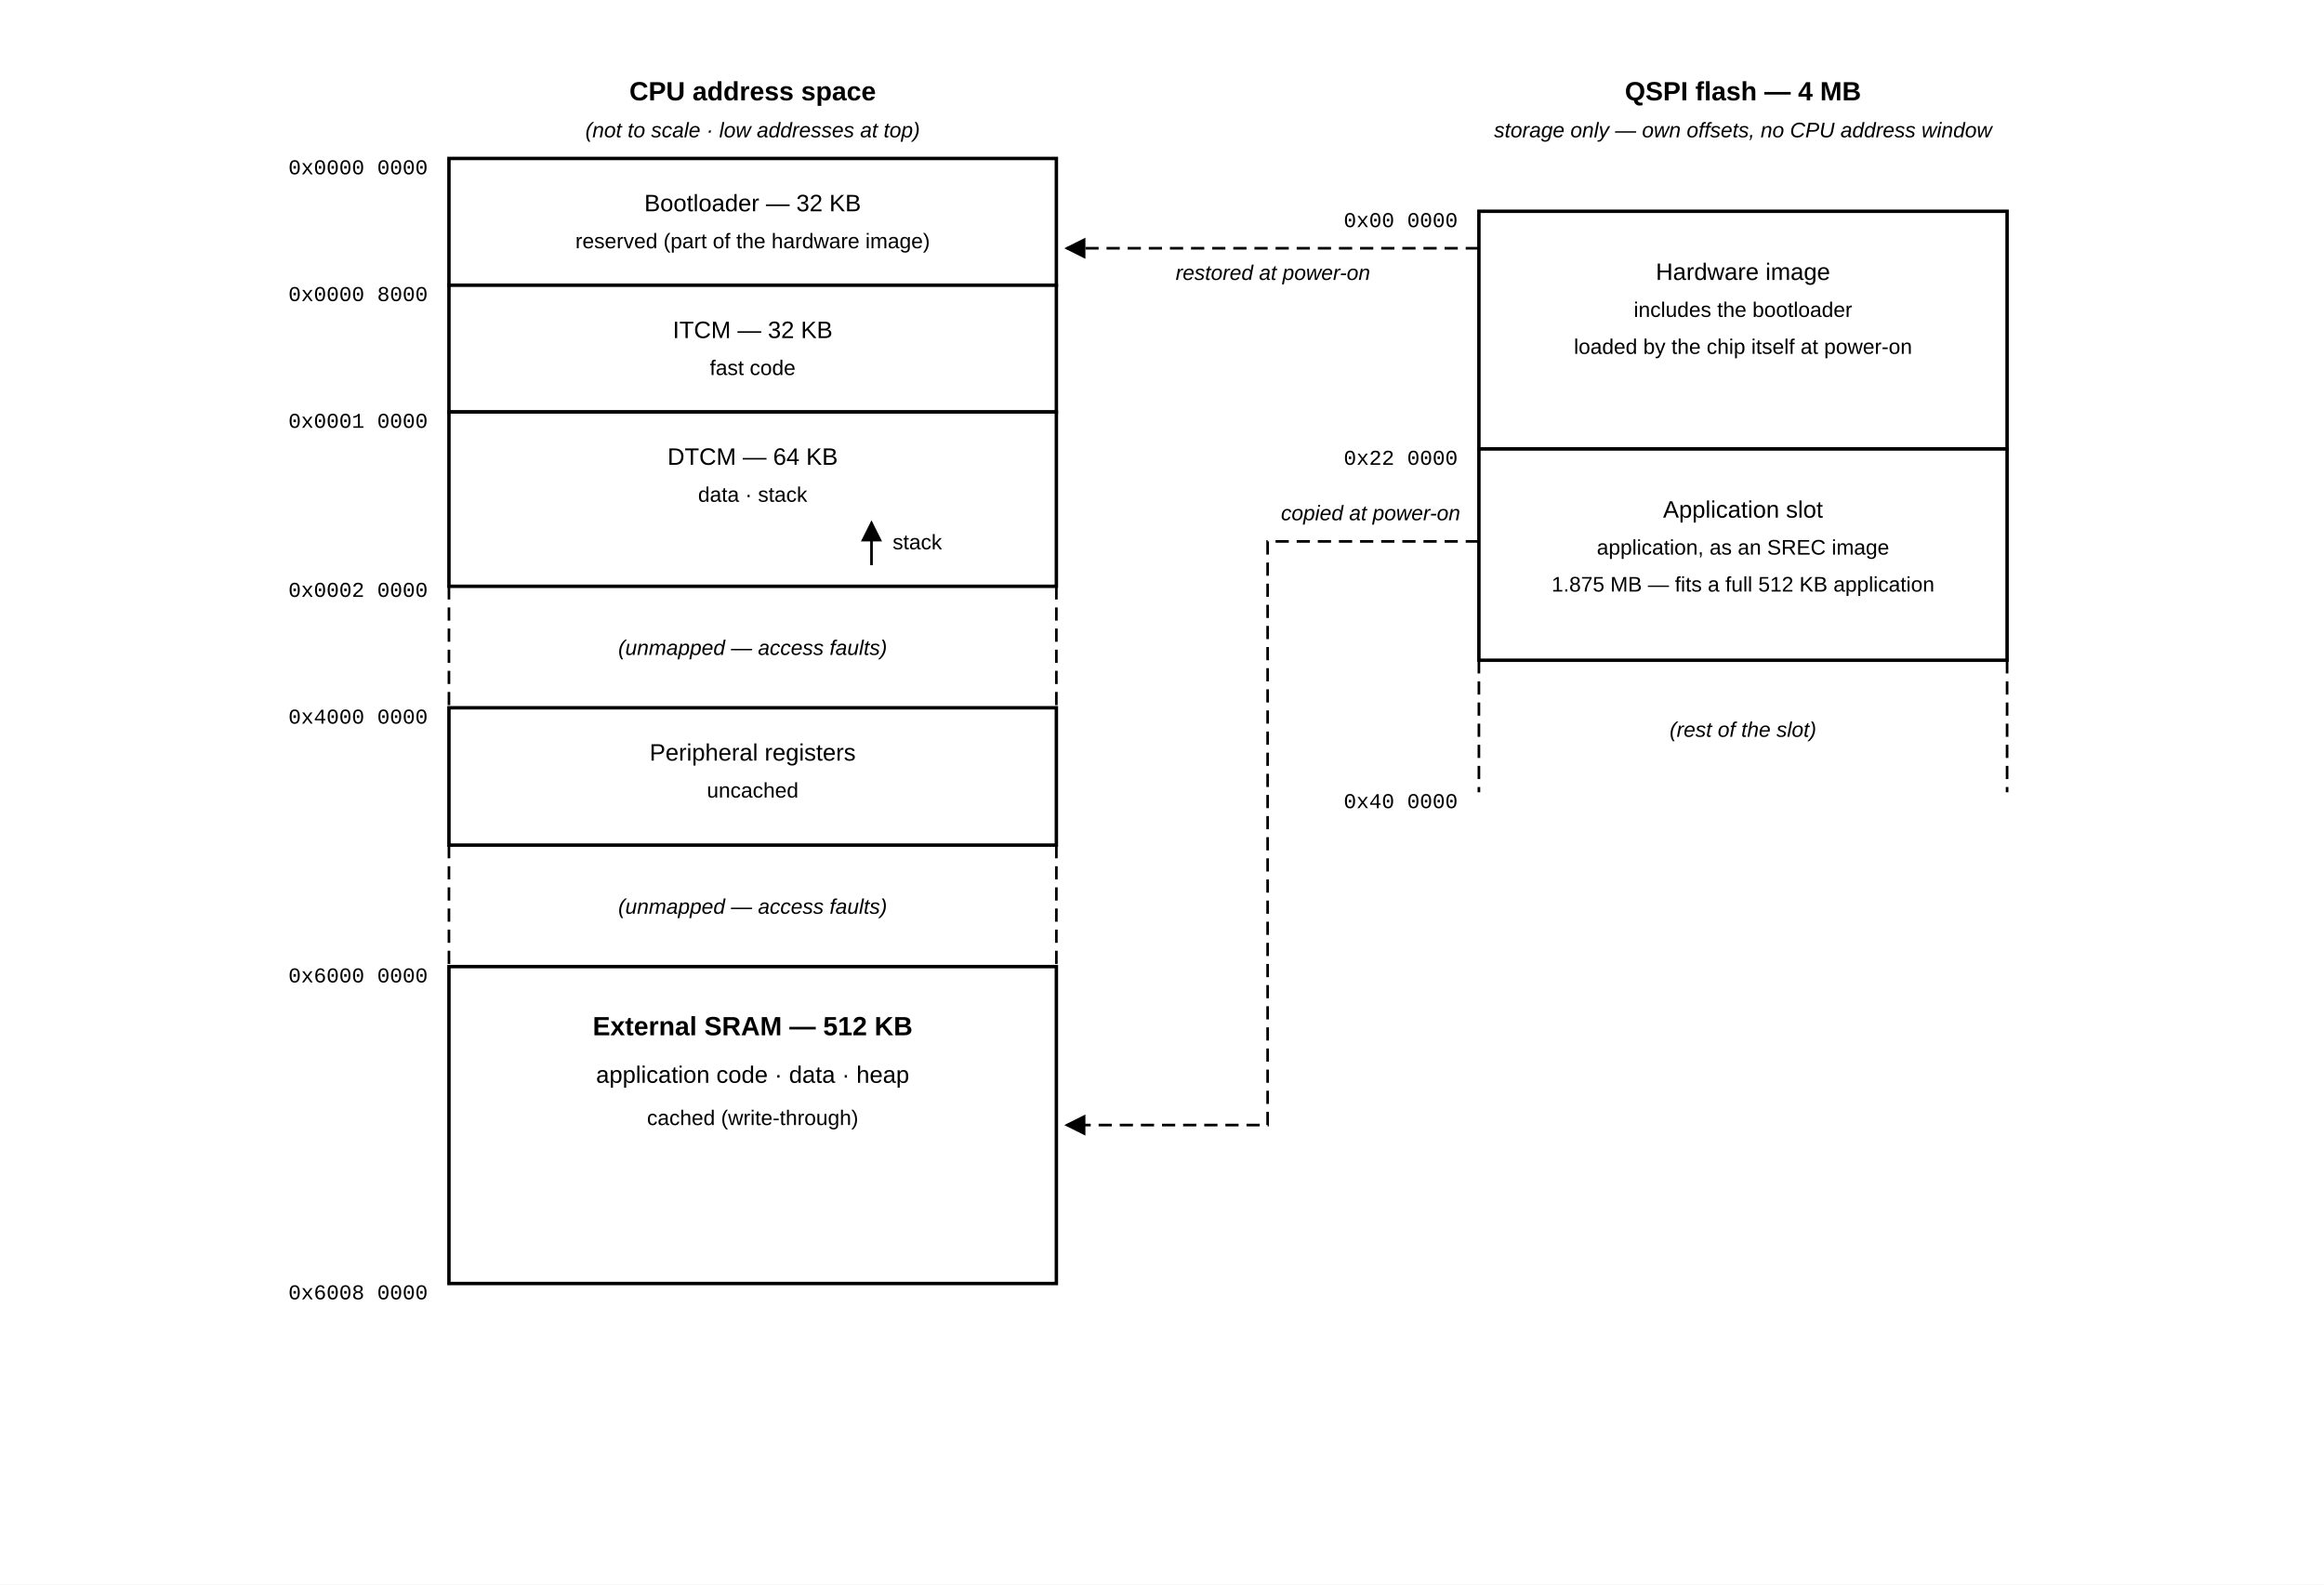
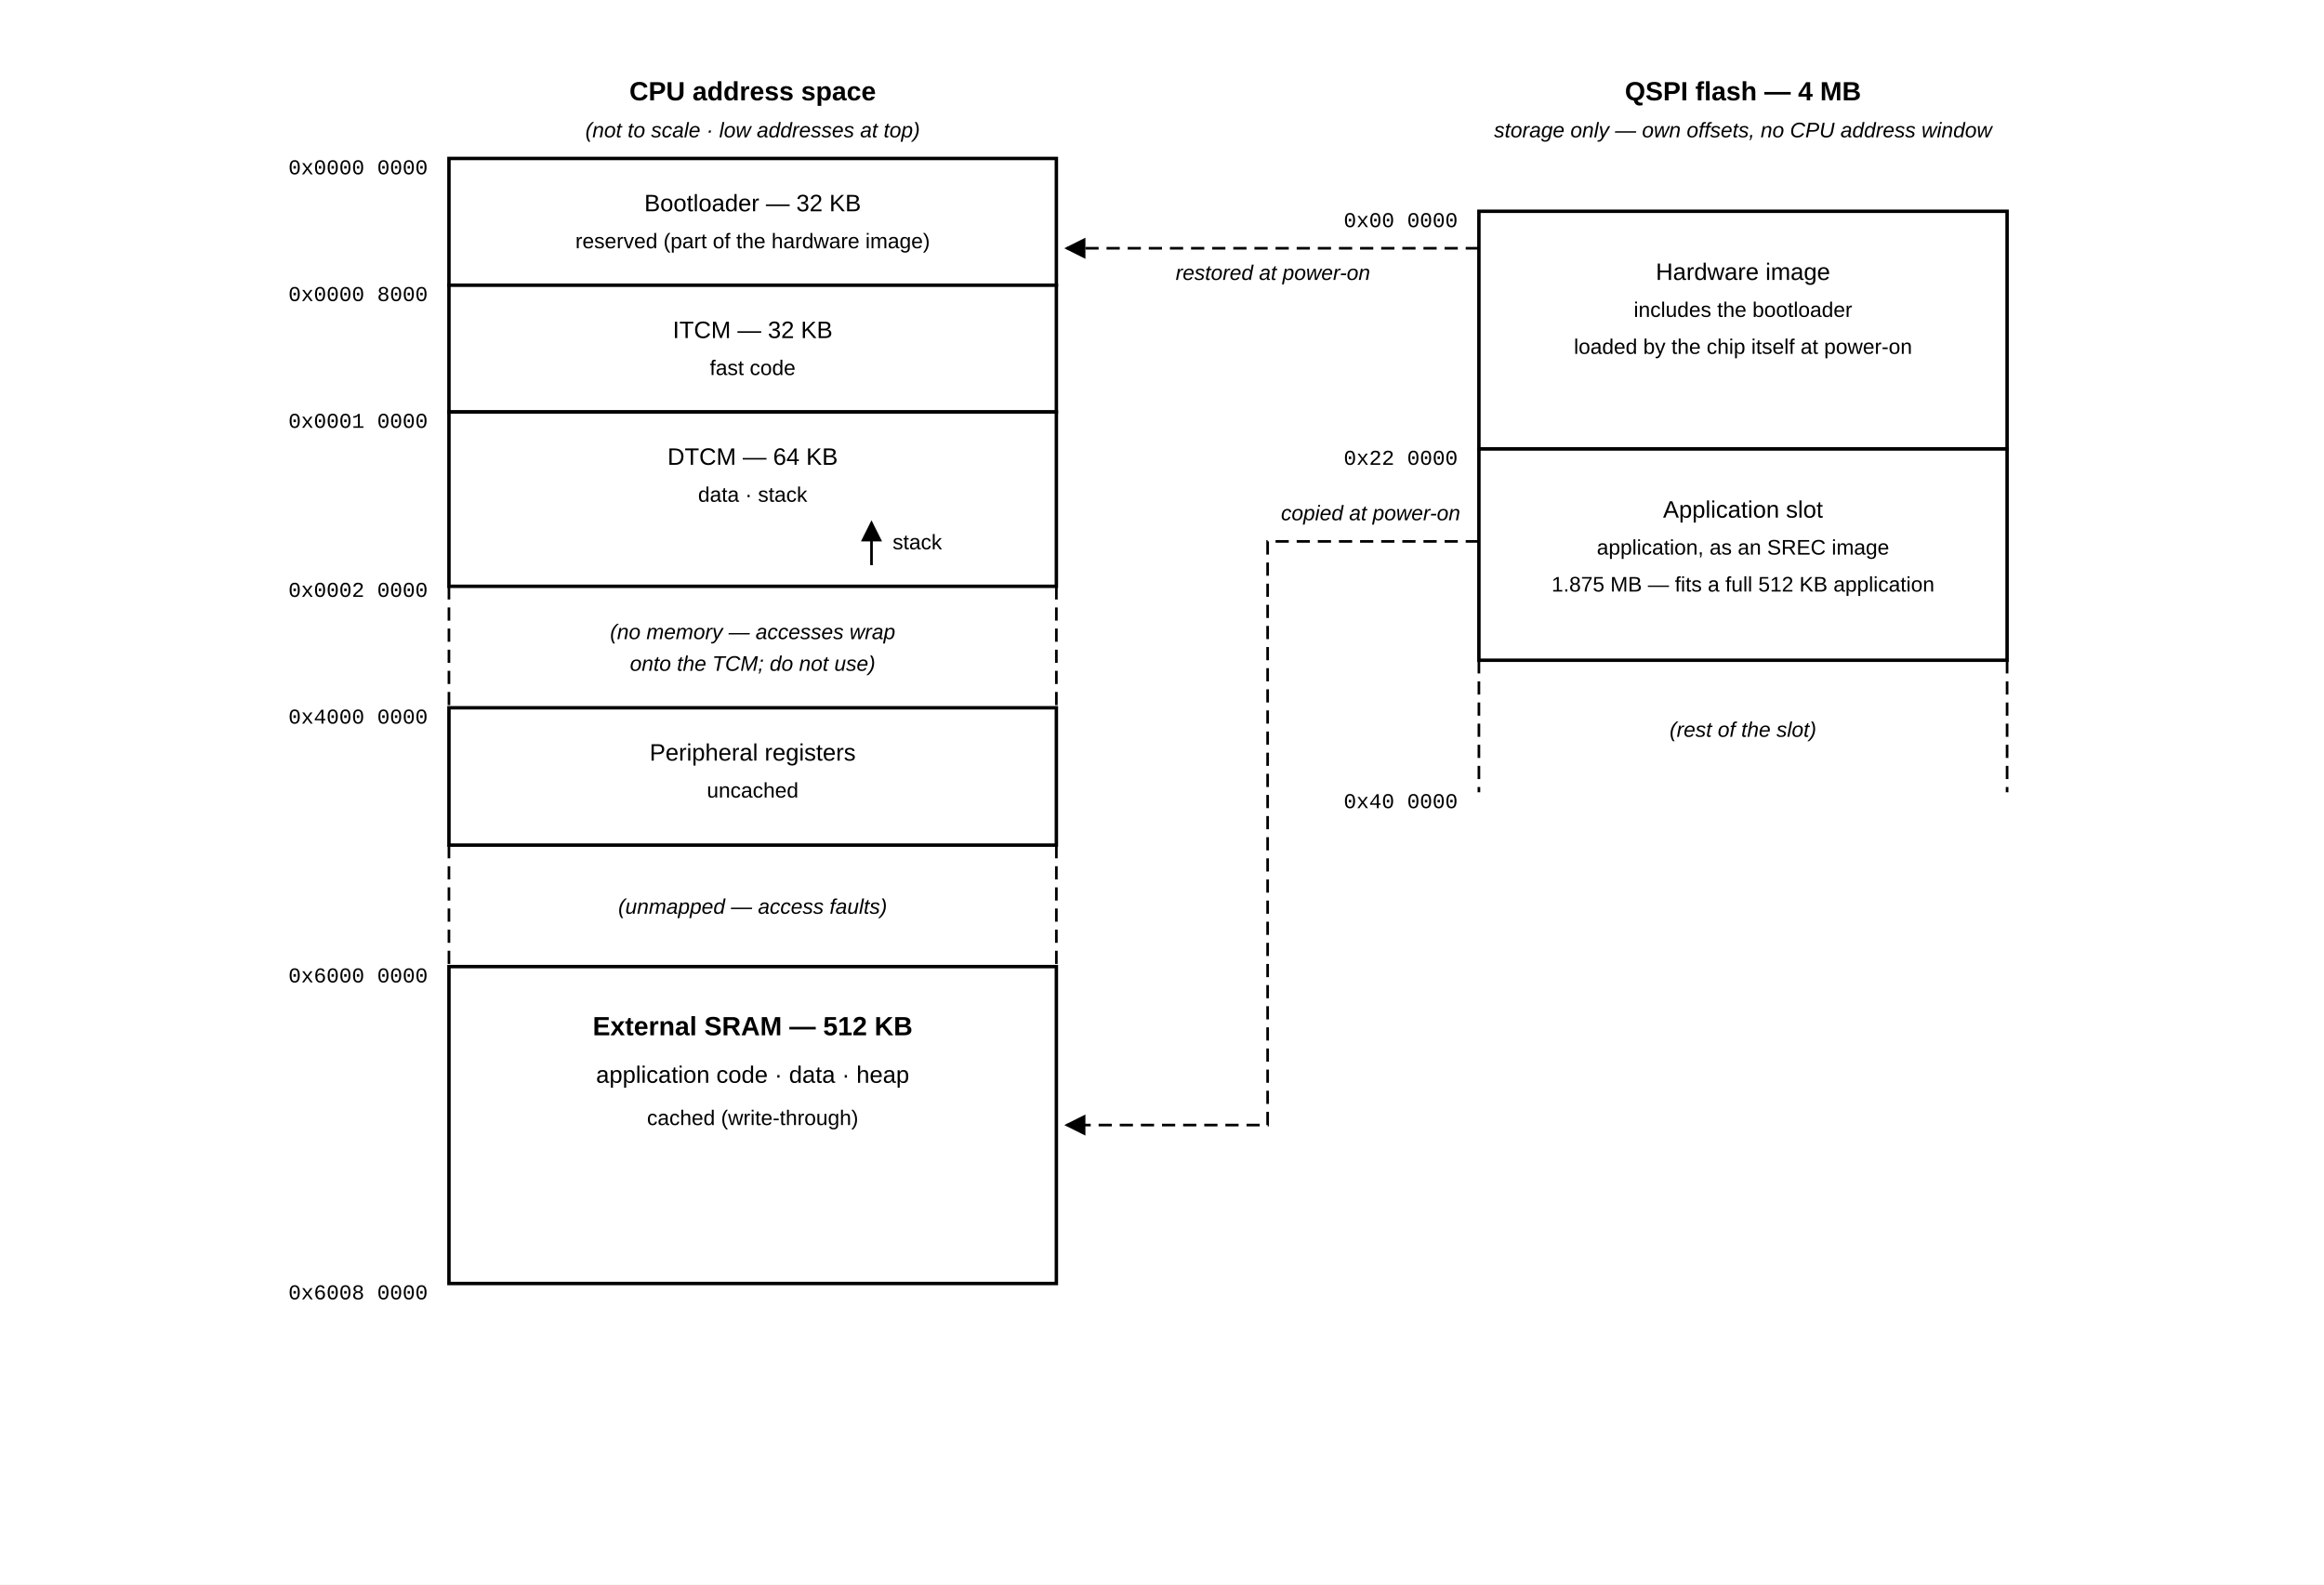
<svg xmlns="http://www.w3.org/2000/svg" viewBox="0 0 880 600" font-family="Liberation Sans, Helvetica, Arial, sans-serif" fill="black">
  <rect x="0" y="0" width="880" height="600" fill="white" />
  <defs>
    <marker id="arr" markerWidth="8" markerHeight="8" refX="7" refY="4" orient="auto">
      <path d="M0,0 L8,4 L0,8 z" />
    </marker>
  </defs>
  <style>
    .box  { fill:white; stroke:black; stroke-width:1.3; }
    .dash { stroke:black; stroke-width:1; fill:none; stroke-dasharray:5 3; }
    .dasha{ stroke:black; stroke-width:1; fill:none; stroke-dasharray:5 3; marker-end:url(#arr); }
    .wire { stroke:black; stroke-width:1; fill:none; marker-end:url(#arr); }
    .t    { font-size:9px; }
    .tb   { font-size:10px; font-weight:bold; }
    .ts   { font-size:8px; }
    .ti   { font-size:8px; font-style:italic; }
    .addr { font-size:8px; font-family:"Liberation Mono", monospace; }
  </style>
  <text class="tb" x="285" y="38" text-anchor="middle" font-size="11">CPU address space</text>
  <text class="ti" x="285" y="52" text-anchor="middle">(not to scale · low addresses at top)</text>
  <rect class="box" x="170" y="60" width="230" height="48" />
  <text class="t" x="285" y="80" text-anchor="middle">Bootloader — 32 KB</text>
  <text class="ts" x="285" y="94" text-anchor="middle">reserved (part of the hardware image)</text>
  <text class="addr" x="162" y="66" text-anchor="end">0x0000 0000</text>
  <rect class="box" x="170" y="108" width="230" height="48" />
  <text class="t" x="285" y="128" text-anchor="middle">ITCM — 32 KB</text>
  <text class="ts" x="285" y="142" text-anchor="middle">fast code</text>
  <text class="addr" x="162" y="114" text-anchor="end">0x0000 8000</text>
  <rect class="box" x="170" y="156" width="230" height="66" />
  <text class="t" x="285" y="176" text-anchor="middle">DTCM — 64 KB</text>
  <text class="ts" x="285" y="190" text-anchor="middle">data · stack</text>
  <text class="addr" x="162" y="162" text-anchor="end">0x0001 0000</text>
  <line class="wire" x1="330" y1="214" x2="330" y2="198" />
  <text class="ts" x="338" y="208" text-anchor="start">stack</text>
  <text class="addr" x="162" y="226" text-anchor="end">0x0002 0000</text>
  <line class="dash" x1="170" y1="222" x2="170" y2="268" />
  <line class="dash" x1="400" y1="222" x2="400" y2="268" />
-   <text class="ti" x="285" y="248" text-anchor="middle">(unmapped — access faults)</text>
+   <text class="ti" x="285" y="242" text-anchor="middle">(no memory — accesses wrap</text>
+   <text class="ti" x="285" y="254" text-anchor="middle">onto the TCM; do not use)</text>
  <rect class="box" x="170" y="268" width="230" height="52" />
  <text class="t" x="285" y="288" text-anchor="middle">Peripheral registers</text>
  <text class="ts" x="285" y="302" text-anchor="middle">uncached</text>
  <text class="addr" x="162" y="274" text-anchor="end">0x4000 0000</text>
  <line class="dash" x1="170" y1="320" x2="170" y2="366" />
  <line class="dash" x1="400" y1="320" x2="400" y2="366" />
  <text class="ti" x="285" y="346" text-anchor="middle">(unmapped — access faults)</text>
  <rect class="box" x="170" y="366" width="230" height="120" />
  <text class="tb" x="285" y="392" text-anchor="middle">External SRAM — 512 KB</text>
  <text class="t" x="285" y="410" text-anchor="middle">application code · data · heap</text>
  <text class="ts" x="285" y="426" text-anchor="middle">cached (write-through)</text>
  <text class="addr" x="162" y="372" text-anchor="end">0x6000 0000</text>
  <text class="addr" x="162" y="492" text-anchor="end">0x6008 0000</text>
  <text class="tb" x="660" y="38" text-anchor="middle" font-size="11">QSPI flash — 4 MB</text>
  <text class="ti" x="660" y="52" text-anchor="middle">storage only — own offsets, no CPU address window</text>
  <rect class="box" x="560" y="80" width="200" height="90" />
  <text class="t" x="660" y="106" text-anchor="middle">Hardware image</text>
  <text class="ts" x="660" y="120" text-anchor="middle">includes the bootloader</text>
  <text class="ts" x="660" y="134" text-anchor="middle">loaded by the chip itself at power-on</text>
  <text class="addr" x="552" y="86" text-anchor="end">0x00 0000</text>
  <rect class="box" x="560" y="170" width="200" height="80" />
  <text class="t" x="660" y="196" text-anchor="middle">Application slot</text>
  <text class="ts" x="660" y="210" text-anchor="middle">application, as an SREC image</text>
  <text class="ts" x="660" y="224" text-anchor="middle">1.875 MB — fits a full 512 KB application</text>
  <text class="addr" x="552" y="176" text-anchor="end">0x22 0000</text>
  <line class="dash" x1="560" y1="250" x2="560" y2="300" />
  <line class="dash" x1="760" y1="250" x2="760" y2="300" />
  <text class="ti" x="660" y="279" text-anchor="middle">(rest of the slot)</text>
  <text class="addr" x="552" y="306" text-anchor="end">0x40 0000</text>
  <path class="dasha" d="M 560 94 L 404 94" />
  <text class="ti" x="482" y="106" text-anchor="middle">restored at power-on</text>
  <path class="dasha" d="M 560 205 L 480 205 L 480 426 L 404 426" />
  <text class="ti" x="519" y="197" text-anchor="middle">copied at power-on</text>
</svg>
